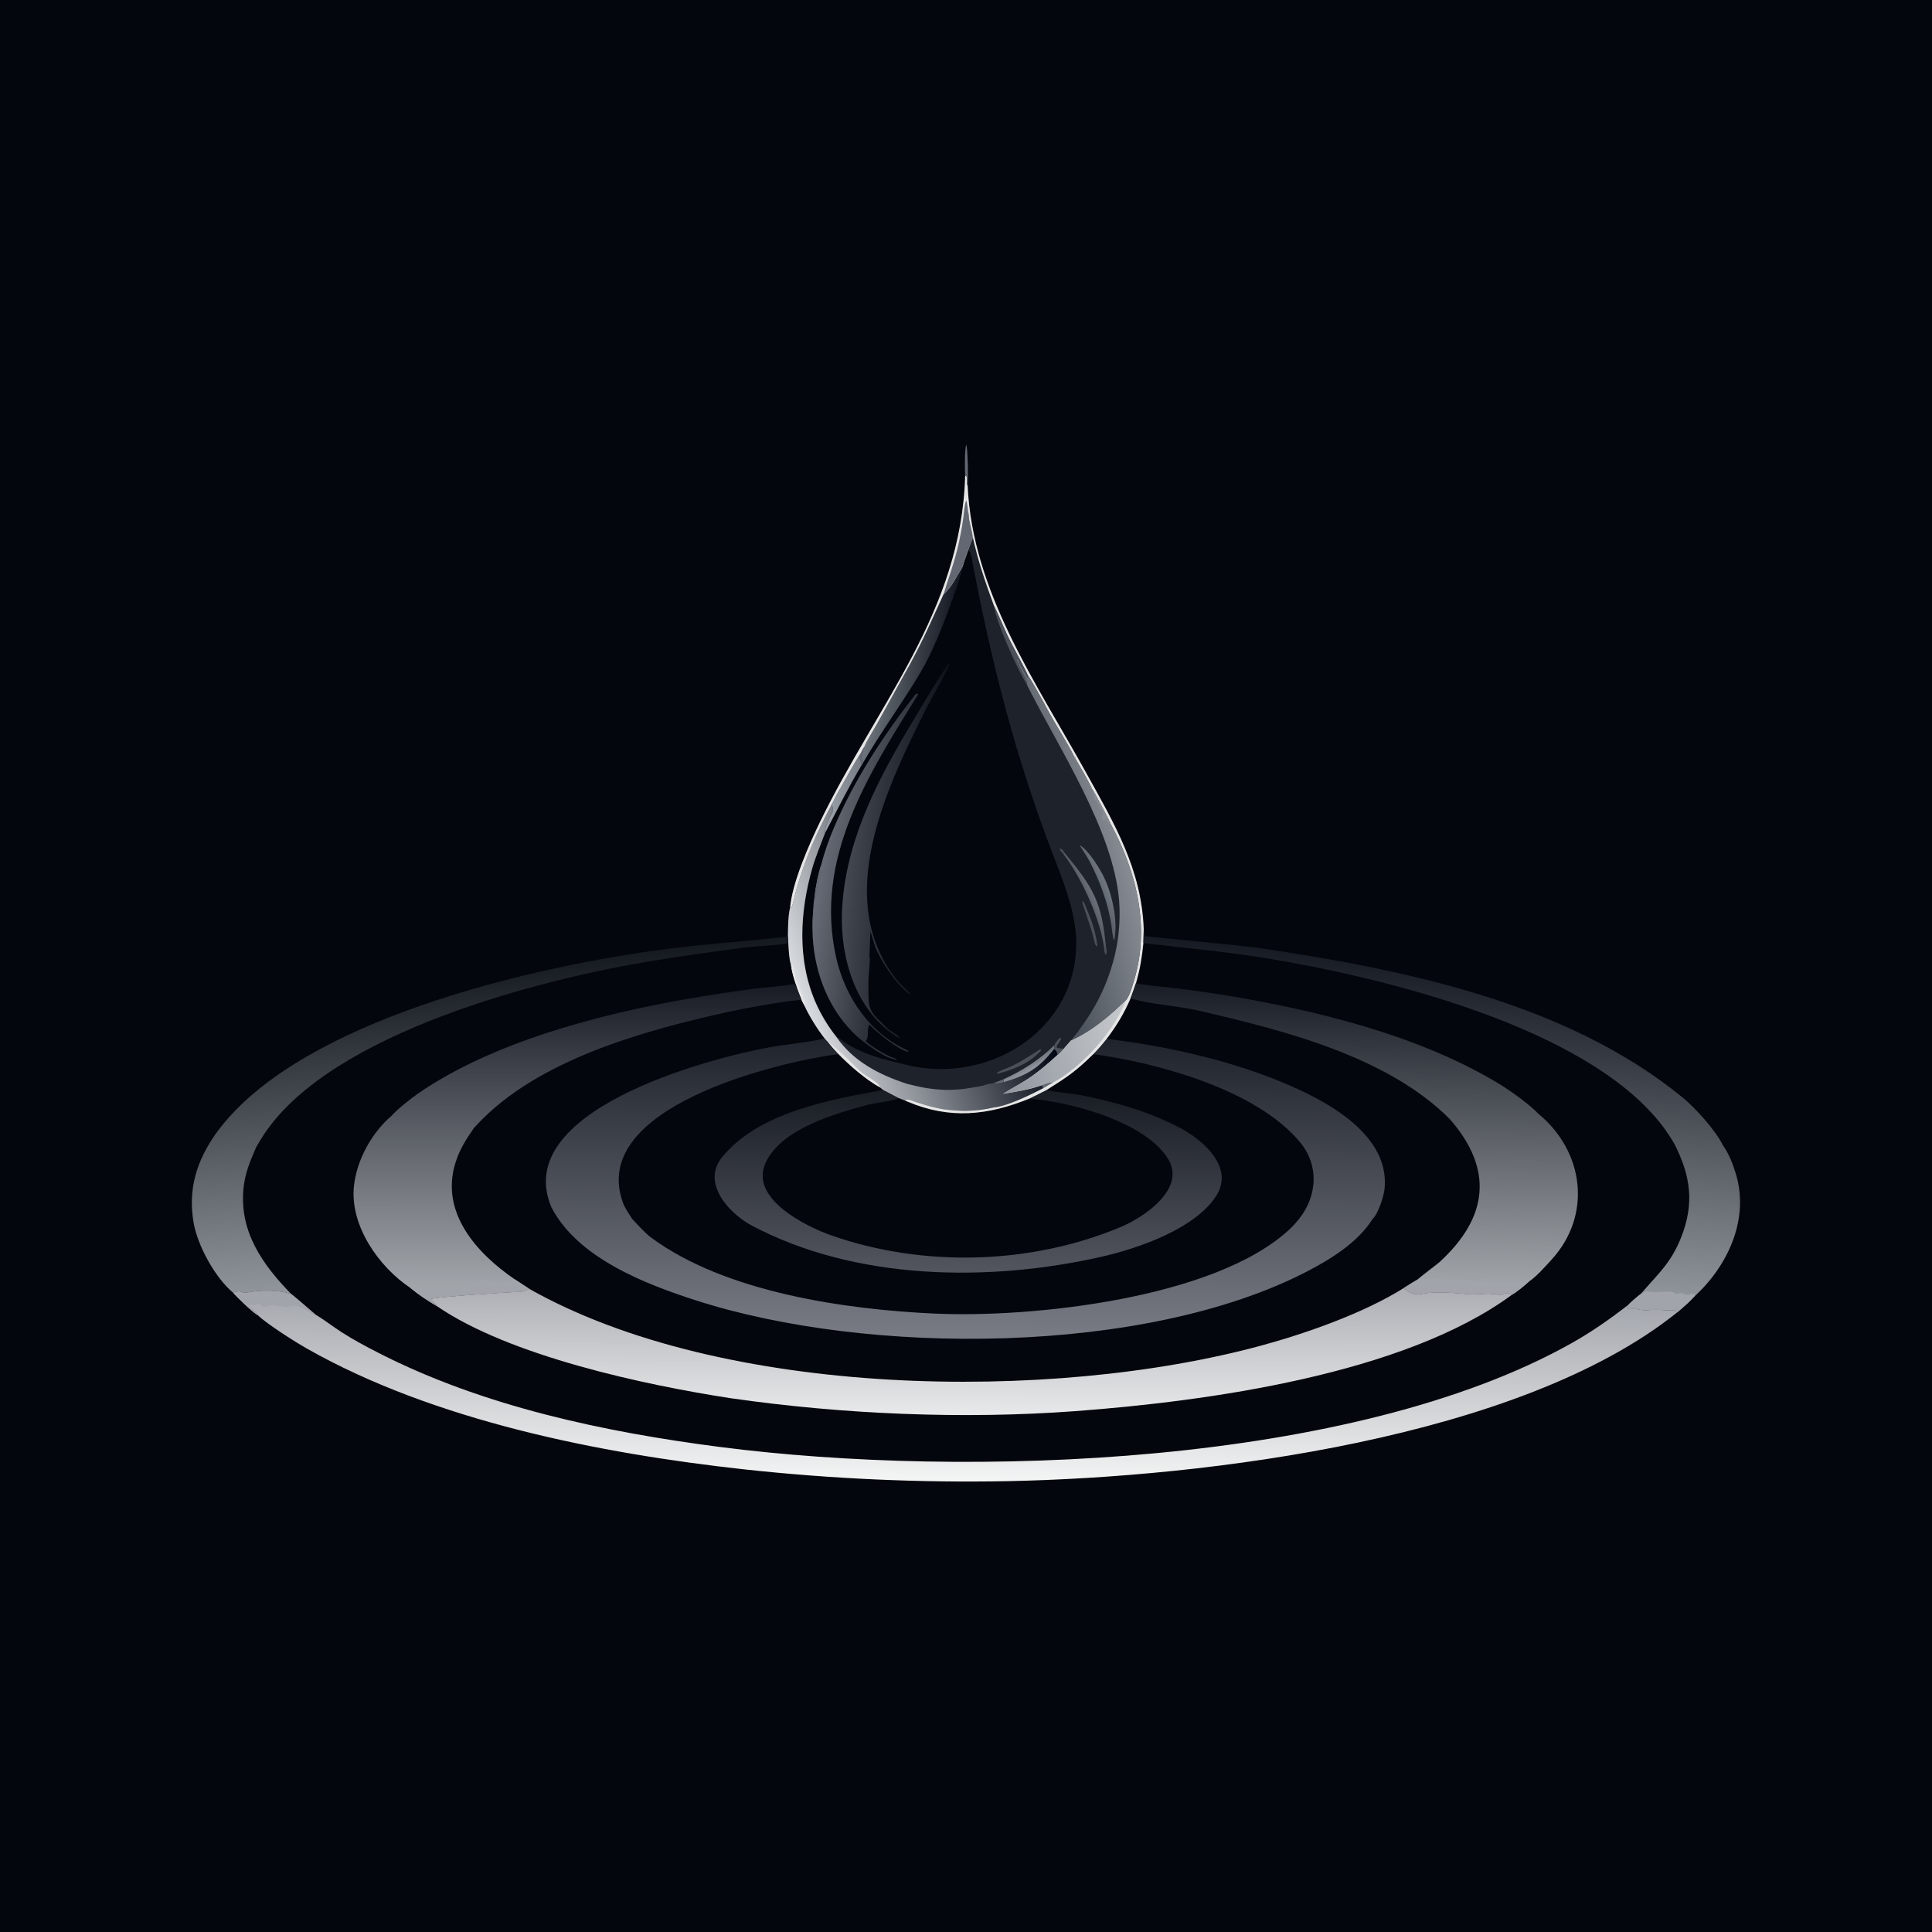
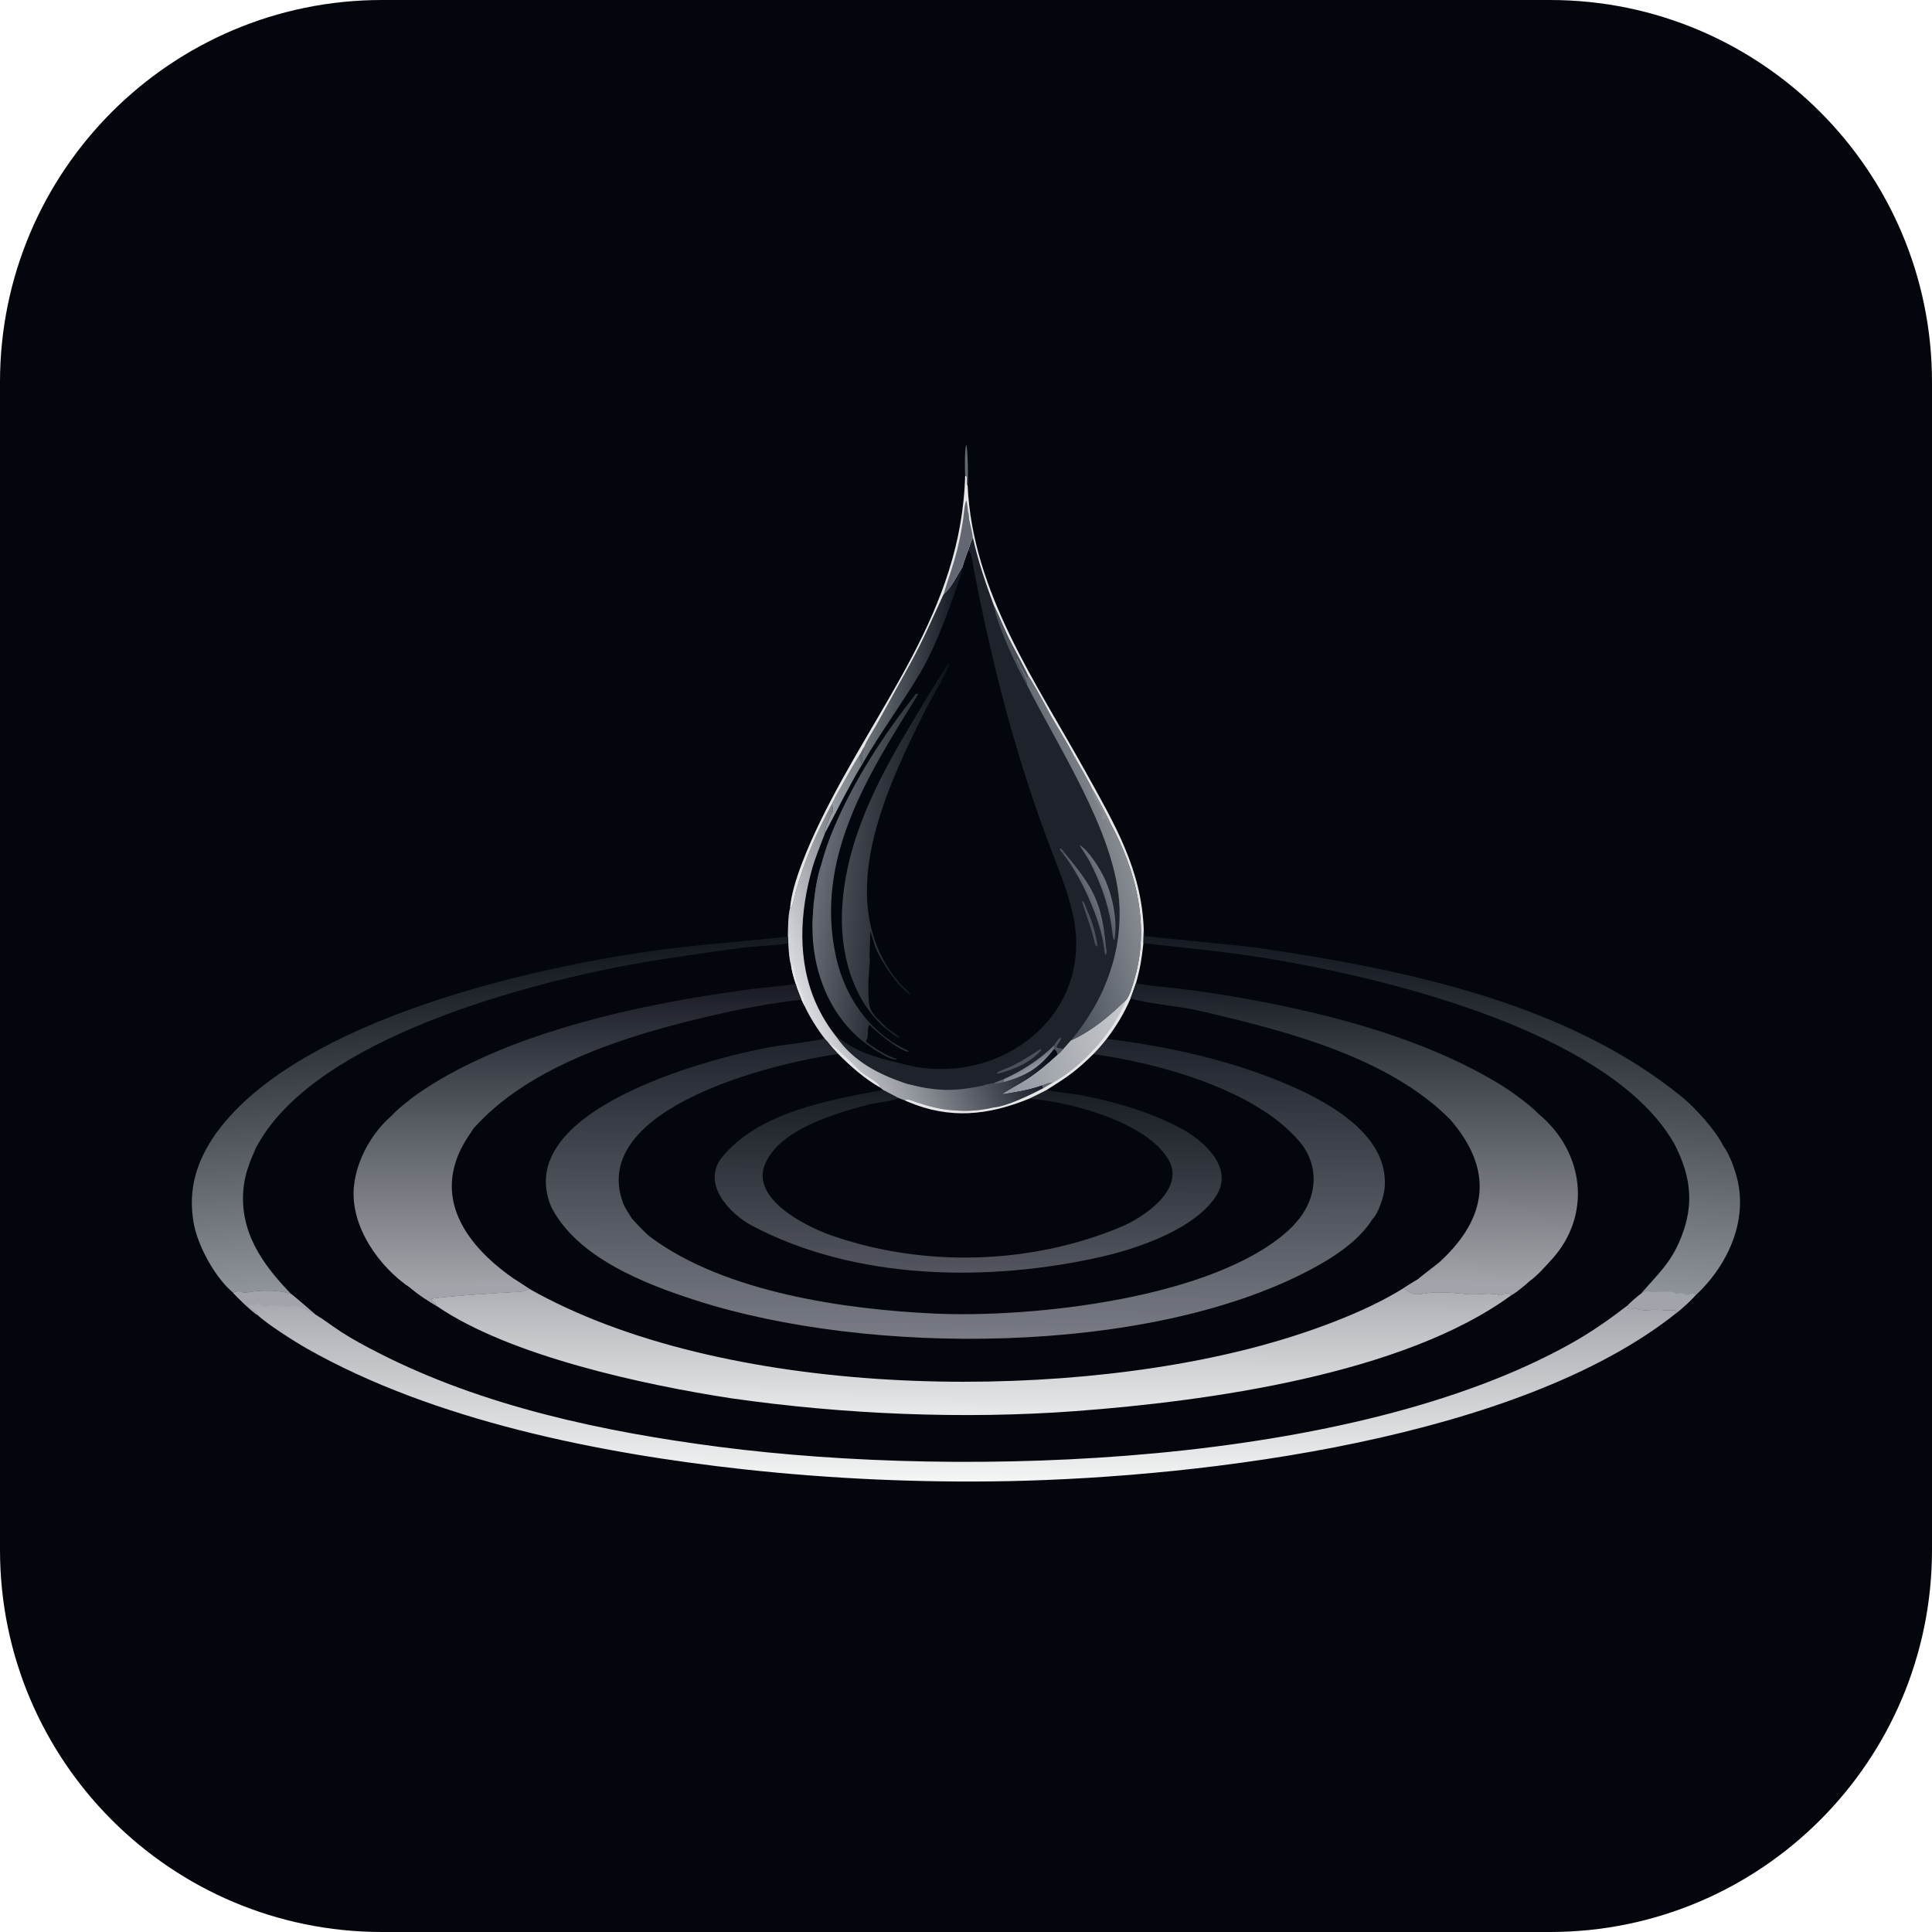
<svg xmlns="http://www.w3.org/2000/svg" width="2048" height="2048" viewBox="0 0 2048 2048">
-   <path fill="#03060C" d="M0 0L407.352 0L1642.48 0L2048 0L2048 408.379L2048 1639.87L2048 2048L1642.84 2048L402.432 2048L0 2048L0 1641.83L0 407.26L0 0Z" />
-   <path fill="#03060C" d="M2048 1639.87L2048 2048L1642.84 2048C1658.88 2045.08 1680.26 2044.43 1699.29 2041C1763.17 2028.95 1823.48 2002.55 1875.67 1963.78C1956.22 1903.78 2013.08 1817.35 2036.28 1719.63C2040.12 1702.75 2043.07 1685.68 2045.12 1668.49C2046.17 1659.45 2046.57 1649.49 2047.86 1640.78L2048 1639.87Z" />
-   <path fill="#03060C" d="M1642.48 0L2048 0L2048 408.379C2045.17 392.521 2044.57 371.468 2041.18 352.194C2029.29 285.811 2001.98 223.146 1961.46 169.239C1902.02 90.656 1817.28 34.99 1721.56 11.637C1690.63 4.337 1672.04 3.969 1642.48 0Z" />
-   <path fill="#03060C" d="M0 0L407.352 0C379.632 3.718 363.079 3.583 333.665 10.023C235.675 31.659 148.554 87.392 87.831 167.286C39.325 230.755 9.528 306.482 2.168 385.662C1.496 392.882 0.914 400.061 0 407.26L0 0Z" />
-   <path fill="#03060C" d="M0 1641.83C3.594 1668.55 3.549 1684.08 9.776 1712.47C31.443 1811.65 87.719 1899.87 168.52 1961.33C220.984 2001.13 281.925 2028.29 346.601 2040.69C366.913 2044.49 382.847 2045.26 402.432 2048L0 2048L0 1641.83Z" />
+   <rect width="2048" height="2048" rx="405" fill="#03060C" />
  <path fill="#03060C" d="M1023.12 504.039C1026.87 505.115 1023.49 510.844 1025.72 514.779C1030.85 627.699 1098.4 723.447 1151.37 819.194C1181.38 873.439 1210.13 921.443 1212.41 985.267C1213.81 987.682 1213.59 989.639 1213.66 992.33C1214.18 992.675 1319.69 1002.66 1333.87 1004.77C1487.92 1027.67 1659.63 1062.25 1783.32 1163.11C1797.28 1174.49 1818.97 1198.61 1826.66 1214.55C1832.4 1222.44 1836.59 1233.01 1839.88 1243.63C1854.59 1291.15 1832.59 1339.97 1797.9 1372.71C1797.63 1372.89 1797.36 1373.07 1797.09 1373.25C1791.34 1379.74 1784.3 1385.84 1777.63 1391.4C1610.95 1525.03 1278.14 1565.88 1068.03 1570.09C974.907 1571.84 881.767 1567.68 789.173 1557.62C636.291 1540.87 460.283 1506.08 325.488 1429.63C312.63 1422.34 283.407 1403.85 273.276 1394.17C268.267 1391.59 251.216 1375.04 247.121 1370.37C227.87 1354.19 209.277 1320.35 205.114 1295.47C199.178 1259.99 208.589 1230.57 228.781 1201.64C230.665 1199.08 232.592 1196.56 234.561 1194.06C323.762 1081.71 556.631 1026.83 692.948 1007.77C741.366 1001 787.362 998.24 835.216 992.794C835.36 983.183 835.305 971.235 837.543 962.026C839.893 935.374 857.52 895.392 869.414 870.925C930.064 746.159 1019.11 648.244 1023.12 504.039Z" />
  <path fill="#03060C" d="M1198.43 1058.34C1219.67 1064.69 1247.76 1066.04 1270.3 1071.25C1359.33 1091.85 1470.57 1119.52 1537.04 1186.48C1583.39 1239.62 1577.59 1290.58 1525.95 1337.86C1522.84 1340.71 1503.8 1354.72 1502.84 1356.27C1497.88 1359.18 1492.98 1362.2 1488.14 1365.31C1445.95 1391.81 1385.16 1413.24 1337.45 1426.23C1114.04 1487.07 765.549 1481.96 561.051 1366.21L545.728 1356.21C505.409 1328.6 466.237 1285.38 482.833 1232.46C487.436 1217.78 494.182 1207.66 502.772 1195.13C503.605 1194.62 504.322 1193.64 505.047 1192.85C569.407 1123.14 683.924 1091.95 773.559 1072.29C790.127 1068.65 833.373 1060.65 849.728 1059.91L852.691 1065.91C857.632 1076.82 866.668 1091.34 874.106 1100.74C874.659 1101.35 877.901 1105.04 878.292 1105.33C881.652 1109.48 885.192 1113.49 888.902 1117.33C901.027 1129.81 917.549 1144.03 932.769 1152.63L936.115 1155.33C941.656 1158.21 947.182 1161.11 952.693 1164.03L958.87 1166.37C959.96 1166.87 961.055 1167.34 962.156 1167.81C1006.72 1186.74 1047.23 1182.39 1090.87 1164.68C1097.02 1161.85 1103.48 1158.44 1109.56 1155.37C1131.67 1141.44 1140.01 1135.92 1158.97 1117.44C1164.61 1111.57 1168.08 1107.59 1173.14 1101.21C1183.7 1087.3 1191.54 1074.32 1198.43 1058.34Z" />
  <path fill="#03060C" d="M669.873 1291.78C667.045 1287.35 662.227 1280.05 660.466 1275.27C622.975 1173.57 824.368 1125.83 888.902 1117.33C901.027 1129.81 917.549 1144.03 932.769 1152.63L936.115 1155.33C941.656 1158.21 947.182 1161.11 952.693 1164.03L958.87 1166.37C959.96 1166.87 961.055 1167.34 962.156 1167.81C1006.72 1186.74 1047.23 1182.39 1090.87 1164.68C1097.02 1161.85 1103.48 1158.44 1109.56 1155.37C1131.67 1141.44 1140.01 1135.92 1158.97 1117.44C1227.54 1126.68 1332 1155.22 1378.11 1210.82C1399.7 1236.84 1396.04 1271.64 1373.32 1296.52C1371.23 1298.95 1369 1301.26 1366.63 1303.43C1287.83 1376.4 1094.24 1397.2 990.808 1392.45C896.416 1388.12 768.61 1370.14 689.721 1311.5C684.091 1307.31 674.895 1297.22 669.873 1291.78Z" />
  <path fill="#03060C" d="M952.693 1164.03L958.87 1166.37C959.96 1166.87 961.055 1167.34 962.156 1167.81C1006.72 1186.74 1047.23 1182.39 1090.87 1164.68C1134.66 1167.73 1215.51 1189.54 1238.68 1229.31C1256.82 1260.45 1212.95 1290.18 1188.43 1300.5C1092.96 1340.63 978.83 1343.77 881.092 1309.51C854.684 1300.25 794.112 1270.56 811.548 1232.65C828.007 1196.87 883.763 1180.95 919.019 1171.31C928.058 1168.84 944.976 1167.76 952.693 1164.03Z" />
  <defs>
    <linearGradient id="gradient_0" gradientUnits="userSpaceOnUse" x1="1025.998" y1="1156.487" x2="1024.993" y2="1346.185">
      <stop offset="0" stop-color="#191D24" />
      <stop offset="1" stop-color="#52555E" />
    </linearGradient>
  </defs>
  <path fill="url(#gradient_0)" d="M936.115 1155.33C941.656 1158.21 947.182 1161.11 952.693 1164.03C944.976 1167.76 928.058 1168.84 919.019 1171.31C883.763 1180.95 828.007 1196.87 811.548 1232.65C794.112 1270.56 854.684 1300.25 881.092 1309.51C978.83 1343.77 1092.96 1340.63 1188.43 1300.5C1212.95 1290.18 1256.82 1260.45 1238.68 1229.31C1215.51 1189.54 1134.66 1167.73 1090.87 1164.68C1097.02 1161.85 1103.48 1158.44 1109.56 1155.37C1119.56 1158.05 1137.11 1159.04 1148.28 1161.36C1183.95 1168.57 1219.35 1178.79 1251.48 1195.93C1276.01 1209.02 1308.44 1237.63 1289.24 1267.67C1267.04 1302.4 1207.18 1323.18 1167.8 1332.18C1048.38 1359.23 906.982 1357.59 796.822 1299.08C772.594 1286.21 743.368 1253.93 765.314 1226.84C804.043 1179.03 878.899 1165.96 936.115 1155.33Z" />
  <defs>
    <linearGradient id="gradient_1" gradientUnits="userSpaceOnUse" x1="1023.957" y1="1100.061" x2="1021.961" y2="1419.087">
      <stop offset="0" stop-color="#1F232B" />
      <stop offset="1" stop-color="#797C84" />
    </linearGradient>
  </defs>
  <path fill="url(#gradient_1)" d="M874.106 1100.74C874.659 1101.35 877.901 1105.04 878.292 1105.33C881.652 1109.48 885.192 1113.49 888.902 1117.33C824.368 1125.83 622.975 1173.57 660.466 1275.27C662.227 1280.05 667.045 1287.35 669.873 1291.78C674.895 1297.22 684.091 1307.31 689.721 1311.5C768.61 1370.14 896.416 1388.12 990.808 1392.45C1094.24 1397.2 1287.83 1376.4 1366.63 1303.43C1369 1301.26 1371.23 1298.95 1373.32 1296.52C1396.04 1271.64 1399.7 1236.84 1378.11 1210.82C1332 1155.22 1227.54 1126.68 1158.97 1117.44C1164.61 1111.57 1168.08 1107.59 1173.14 1101.21C1239.17 1109.15 1308.16 1124.79 1368.36 1151.14C1412.57 1170.5 1472.85 1205.21 1467.74 1259.74C1466.97 1268.03 1461.06 1286.64 1454.91 1292.28C1439.72 1316.77 1410.41 1334.94 1385.46 1347.84C1213.52 1436.79 920.606 1437.25 738.148 1378.6C683.595 1361.07 612.085 1333.33 584.509 1279.72C541.45 1178.34 746.792 1122.9 814.606 1110.35C832.983 1106.96 854.808 1105.27 872.199 1101.2L874.106 1100.74Z" />
  <path fill="#1E222A" d="M1023.12 504.039C1026.87 505.115 1023.49 510.844 1025.72 514.779C1030.85 627.699 1098.4 723.447 1151.37 819.194C1181.38 873.439 1210.13 921.443 1212.41 985.267L1212.05 999.779C1210.33 1015.82 1208.72 1026.25 1204.22 1042.11C1202.34 1047.55 1200.51 1052.96 1198.43 1058.34C1191.54 1074.32 1183.7 1087.3 1173.14 1101.21C1168.08 1107.59 1164.61 1111.57 1158.97 1117.44C1140.01 1135.92 1131.67 1141.44 1109.56 1155.37C1103.48 1158.44 1097.02 1161.85 1090.87 1164.68C1047.23 1182.39 1006.72 1186.74 962.156 1167.81C961.055 1167.34 959.96 1166.87 958.87 1166.37L952.693 1164.03C947.182 1161.11 941.656 1158.21 936.115 1155.33L932.769 1152.63C917.549 1144.03 901.027 1129.81 888.902 1117.33C885.192 1113.49 881.652 1109.48 878.292 1105.33C877.901 1105.04 874.659 1101.35 874.106 1100.74C866.668 1091.34 857.632 1076.82 852.691 1065.91L849.728 1059.91C847.728 1054.53 844.877 1048.37 843.477 1042.82C841.369 1036.78 839.393 1029.38 838.528 1023.06C836.53 1017.42 835.974 1005.81 835.638 999.807L835.216 992.794C835.36 983.183 835.305 971.235 837.543 962.026C839.893 935.374 857.52 895.392 869.414 870.925C930.064 746.159 1019.11 648.244 1023.12 504.039Z" />
  <path fill="#03060C" d="M1026.33 583.076C1028.69 584.556 1029.41 588.22 1029.93 591.027C1050.1 699.393 1076.85 804.259 1116.72 907.182C1126.81 933.229 1137.59 960.512 1140.35 988.488C1148.57 1086.5 1052.36 1150.86 961.643 1128.97C935.689 1122.71 913.595 1118.16 891.301 1102C889.953 1101.03 887.975 1099.72 886.485 1098.94C878.049 1088.29 870.942 1076.66 865.321 1064.29C844.802 1018.71 847.658 966.896 861.23 919.713C864.395 908.71 870.399 894.206 874.523 883.172C874.503 876.204 876.366 873.558 879.206 867.104C883.627 857.056 883.96 861.847 881.805 852.48C884.778 846.861 887.085 841.726 890.418 836.144C890.924 835.512 890.918 835.522 891.223 834.778C896.762 824.716 904.801 810.383 910.862 800.717C912.972 797.933 913.448 795.298 916.56 790.969C917.602 787.335 926.88 772.369 929.358 767.934L964.953 703.499C979.736 676.134 987.515 657.622 1000.22 629.944C1009.85 621.243 1013.89 610.795 1020.37 600.863C1020.77 598.232 1025.24 586.255 1026.33 583.076Z" />
  <defs>
    <linearGradient id="gradient_2" gradientUnits="userSpaceOnUse" x1="1003.372" y1="713.519" x2="923.329" y2="705.451">
      <stop offset="0" stop-color="#161A24" />
      <stop offset="1" stop-color="#6F767D" />
    </linearGradient>
  </defs>
  <path fill="url(#gradient_2)" d="M1000.22 629.944C1009.85 621.243 1013.89 610.795 1020.37 600.863C1019.47 608.309 1011.85 629.091 1009.05 636.906C1000.38 661.047 988.884 690.65 975.81 712.744C956.715 745.013 933.678 776.102 914.807 808.736C914.322 809.492 913.848 810.257 913.386 811.029C912.516 807.516 911.432 804.3 910.862 800.717C912.972 797.933 913.448 795.298 916.56 790.969C917.602 787.335 926.88 772.369 929.358 767.934L964.953 703.499C979.736 676.134 987.515 657.622 1000.22 629.944Z" />
  <path fill="#626771" d="M916.56 790.969C916.199 794.423 916.14 794.718 914.927 797.932C913.95 800.52 914.794 805.737 914.807 808.736C914.322 809.492 913.848 810.257 913.386 811.029C912.516 807.516 911.432 804.3 910.862 800.717C912.972 797.933 913.448 795.298 916.56 790.969Z" />
  <defs>
    <linearGradient id="gradient_3" gradientUnits="userSpaceOnUse" x1="915.389" y1="828.038" x2="879.272" y2="833.856">
      <stop offset="0" stop-color="#777C85" />
      <stop offset="1" stop-color="#969CA4" />
    </linearGradient>
  </defs>
  <path fill="url(#gradient_3)" d="M910.862 800.717C911.432 804.3 912.516 807.516 913.386 811.029C897.487 837.908 888.548 856.784 874.523 883.172C874.503 876.204 876.366 873.558 879.206 867.104C883.627 857.056 883.96 861.847 881.805 852.48C884.778 846.861 887.085 841.726 890.418 836.144C890.924 835.512 890.918 835.522 891.223 834.778C896.762 824.716 904.801 810.383 910.862 800.717Z" />
  <defs>
    <linearGradient id="gradient_4" gradientUnits="userSpaceOnUse" x1="990.11" y1="886.802" x2="900.351" y2="879.451">
      <stop offset="0" stop-color="#0E1219" />
      <stop offset="1" stop-color="#434851" />
    </linearGradient>
  </defs>
  <path fill="url(#gradient_4)" d="M1005.74 702.915L1006.29 703.875C1003.9 712.709 986.515 741.822 981.561 751.707C942.677 829.289 889.214 938.733 939.326 1022.51C943.481 1029.45 948.237 1036.02 953.538 1042.13C956.414 1045.39 963.808 1051.44 965.031 1053.82L963.637 1053.67C950.578 1043.86 934.051 1019.45 928.004 1004.23C927.229 1002.28 923.712 990.518 922.659 987.199C922.361 996.813 922.01 1006.42 921.606 1016.03L922.201 1014.03C921.986 1025.48 920.436 1033.93 920.49 1045.25C920.999 1063.6 918.918 1069.9 933.33 1082.9C937.331 1086.51 939.52 1089.93 944.802 1093.22C947.259 1094.75 952.513 1097.7 953.728 1100.03C951.644 1100.16 951.434 1099.44 949.592 1098.25C907.086 1070.66 890.862 1016.07 892.505 967.806C894.881 897.973 926.139 834.547 961.061 775.639C975.563 751.176 990.033 726.578 1005.74 702.915Z" />
  <defs>
    <linearGradient id="gradient_5" gradientUnits="userSpaceOnUse" x1="946.922" y1="918.961" x2="871.251" y2="907.026">
      <stop offset="0" stop-color="#2C3139" />
      <stop offset="1" stop-color="#666B75" />
    </linearGradient>
  </defs>
  <path fill="url(#gradient_5)" d="M870.491 916.936C873.901 903.286 878.528 890.37 883.983 877.491C905.641 826.362 936.241 779.856 970.293 736.222C970.702 735.698 971.748 735.429 972.374 735.228L973.261 736.032C920.932 820.698 862.574 909.478 886.461 1015.37C895.912 1057.28 922.417 1095.86 962.5 1113.66L962.971 1115C953.09 1113.66 929.403 1094.32 921.584 1086.17C918.35 1091.99 921.857 1098.58 917.691 1103.69C922.767 1109.01 943.576 1121.41 950.331 1122.37L950.506 1123.13C940.839 1123.67 916.992 1106.21 909.383 1099.4C879.241 1072.41 863.571 1032.52 861.475 992.621C861.284 988.982 860.833 975.772 861.566 972.311C861.704 969.229 861.899 966.149 862.148 963.073C862.286 958.156 862.726 955.135 863.47 950.251C864.535 940.802 867.278 925.924 870.491 916.936Z" />
  <path fill="#626771" d="M870.491 916.936C871.788 921.561 866.553 951.63 864.792 952.492C864.375 952.183 863.361 950.048 863.47 950.251C864.535 940.802 867.278 925.924 870.491 916.936Z" />
  <path fill="#626771" d="M862.148 963.073C863.549 965.544 865.741 973.039 862.664 974.38C861.976 974.081 861.806 972.928 861.566 972.311C861.704 969.229 861.899 966.149 862.148 963.073Z" />
  <defs>
    <linearGradient id="gradient_6" gradientUnits="userSpaceOnUse" x1="1069.009" y1="976.869" x2="849.098" y2="1057.038">
      <stop offset="0" stop-color="#000612" />
      <stop offset="1" stop-color="#D9DCE0" />
    </linearGradient>
  </defs>
  <path fill="url(#gradient_6)" d="M837.543 962.026L838.693 962.301C840.608 960.295 842.834 947.852 843.946 943.916C853.208 911.123 865.665 882.537 881.805 852.48C883.96 861.847 883.627 857.056 879.206 867.104C876.366 873.558 874.503 876.204 874.523 883.172C870.399 894.206 864.395 908.71 861.23 919.713C847.658 966.896 844.802 1018.71 865.321 1064.29C870.942 1076.66 878.049 1088.29 886.485 1098.94C904.371 1125.15 932.348 1139.46 961.675 1148.96C977.842 1152.9 985.882 1154.66 1002.71 1155.35C1018.79 1155.26 1026.76 1153.73 1042.36 1150.79C1044.2 1149.68 1050.52 1148.41 1052.99 1148.19C1057.61 1148.65 1059.23 1148.43 1064 1147.11C1088.95 1139.68 1100.86 1132.7 1117.42 1111.85C1120.38 1114.73 1120.35 1114.32 1120.94 1118.41C1110.61 1127.85 1100.8 1136.35 1089 1144.09C1080.63 1149.57 1071.54 1154.19 1063.22 1159.48C1077.3 1157.2 1091.31 1155.09 1104.78 1150.18L1106.02 1153.5C1092.81 1160.35 1067.93 1172.64 1053.31 1173.99C1034.08 1178.34 1018.58 1178.43 999.222 1175.68C985.495 1173.11 976.084 1169.98 963.097 1165.43C960.765 1165.34 960.922 1165.28 958.87 1166.37L952.693 1164.03C947.182 1161.11 941.656 1158.21 936.115 1155.33L932.769 1152.63C917.549 1144.03 901.027 1129.81 888.902 1117.33C885.192 1113.49 881.652 1109.48 878.292 1105.33C877.901 1105.04 874.659 1101.35 874.106 1100.74C866.668 1091.34 857.632 1076.82 852.691 1065.91L849.728 1059.91C847.728 1054.53 844.877 1048.37 843.477 1042.82C841.369 1036.78 839.393 1029.38 838.528 1023.06C836.53 1017.42 835.974 1005.81 835.638 999.807L835.216 992.794C835.36 983.183 835.305 971.235 837.543 962.026Z" />
  <path fill="#E6E6E7" d="M878.292 1105.33C881.718 1106.01 906.322 1129.72 910.108 1133.97C915.838 1140.4 932.059 1147.02 932.769 1152.63C917.549 1144.03 901.027 1129.81 888.902 1117.33C885.192 1113.49 881.652 1109.48 878.292 1105.33Z" />
  <path fill="#E6E6E7" d="M838.528 1023.06C839.023 1022.88 839.838 1022.42 840.423 1022.63C840.641 1022.9 842.254 1030.46 842.29 1031C842.936 1040.74 853.554 1057.13 852.691 1065.91L849.728 1059.91C847.728 1054.53 844.877 1048.37 843.477 1042.82C841.369 1036.78 839.393 1029.38 838.528 1023.06Z" />
  <path fill="#E6E6E7" d="M1023.12 504.039C1026.87 505.115 1023.49 510.844 1025.72 514.779C1030.85 627.699 1098.4 723.447 1151.37 819.194C1181.38 873.439 1210.13 921.443 1212.41 985.267L1212.05 999.779C1210.33 1015.82 1208.72 1026.25 1204.22 1042.11C1202.34 1047.55 1200.51 1052.96 1198.43 1058.34C1191.54 1074.32 1183.7 1087.3 1173.14 1101.21C1168.08 1107.59 1164.61 1111.57 1158.97 1117.44C1140.01 1135.92 1131.67 1141.44 1109.56 1155.37C1103.48 1158.44 1097.02 1161.85 1090.87 1164.68C1047.23 1182.39 1006.72 1186.74 962.156 1167.81C961.055 1167.34 959.96 1166.87 958.87 1166.37C960.922 1165.28 960.765 1165.34 963.097 1165.43C976.084 1169.98 985.495 1173.11 999.222 1175.68C1018.58 1178.43 1034.08 1178.34 1053.31 1173.99C1067.93 1172.64 1092.81 1160.35 1106.02 1153.5L1104.78 1150.18C1091.31 1155.09 1077.3 1157.2 1063.22 1159.48C1071.54 1154.19 1080.63 1149.57 1089 1144.09C1100.8 1136.35 1110.61 1127.85 1120.94 1118.41C1123.16 1116.61 1125.64 1113.91 1127.56 1111.77L1135.4 1102.92C1157.76 1092.82 1176.41 1076.93 1193.71 1060.06C1197.57 1055.1 1199.61 1047.38 1201.48 1041.45C1219.49 984.323 1205.34 924.917 1177.25 873.246C1175.12 867.936 1160.51 840.18 1157.41 835.973C1156.42 832.514 1142.95 809.374 1140.46 804.986C1139.96 803.285 1139.99 802.845 1138.61 801.912C1131.1 786.804 1118.56 767.711 1110.37 752.264C1106.58 745.108 1093.58 721.18 1089.69 716.152C1088.83 713.625 1074.66 686.879 1072.41 682.635C1065.28 669.172 1060.01 654.858 1053.53 641.805C1044.24 616.541 1037.22 596.048 1031.24 569.707C1029.61 573.939 1027.7 578.774 1026.33 583.076C1025.24 586.255 1020.77 598.232 1020.37 600.863C1013.89 610.795 1009.85 621.243 1000.22 629.944C987.515 657.622 979.736 676.134 964.953 703.499L929.358 767.934C926.88 772.369 917.602 787.335 916.56 790.969C913.448 795.298 912.972 797.933 910.862 800.717C904.801 810.383 896.762 824.716 891.223 834.778C890.918 835.522 890.924 835.512 890.418 836.144C887.085 841.726 884.778 846.861 881.805 852.48C865.665 882.537 853.208 911.123 843.946 943.916C842.834 947.852 840.608 960.295 838.693 962.301L837.543 962.026C839.893 935.374 857.52 895.392 869.414 870.925C930.064 746.159 1019.11 648.244 1023.12 504.039Z" />
  <defs>
    <linearGradient id="gradient_7" gradientUnits="userSpaceOnUse" x1="1061.815" y1="1138.25" x2="1194.964" y2="1091.856">
      <stop offset="0" stop-color="#9297A0" />
      <stop offset="1" stop-color="#C5C8CB" />
    </linearGradient>
  </defs>
  <path fill="url(#gradient_7)" d="M1193.71 1060.06C1181.3 1092.75 1147.46 1130.62 1116.92 1147.22L1114.96 1147.37C1111.42 1147.53 1108.08 1148.98 1104.78 1150.18C1091.31 1155.09 1077.3 1157.2 1063.22 1159.48C1071.54 1154.19 1080.63 1149.57 1089 1144.09C1100.8 1136.35 1110.61 1127.85 1120.94 1118.41C1123.16 1116.61 1125.64 1113.91 1127.56 1111.77L1135.4 1102.92C1157.76 1092.82 1176.41 1076.93 1193.71 1060.06Z" />
  <path fill="#626771" d="M1000.22 629.944C1005.17 613.345 1010.08 600.959 1014.6 582.984L1015.08 581.021C1017.49 571.362 1019.77 559.006 1021.15 549.02C1021.64 545.473 1022.77 531.593 1024.41 530.764C1024.89 531.278 1026.3 541.804 1026.41 543.439C1026.33 544.884 1026.26 544.787 1027 545.997L1027.32 550.116C1027.41 551.382 1027.52 551.528 1027.94 552.737L1028.2 554.392C1028.32 555.713 1028.26 555.539 1028.75 556.755L1028.93 557.696C1029.53 560.678 1031.03 566.927 1031.24 569.707C1029.61 573.939 1027.7 578.774 1026.33 583.076C1025.24 586.255 1020.77 598.232 1020.37 600.863C1013.89 610.795 1009.85 621.243 1000.22 629.944Z" />
  <path fill="#626771" d="M1104.78 1150.18C1108.08 1148.98 1111.42 1147.53 1114.96 1147.37L1116.92 1147.22C1113.25 1149.05 1109.72 1151.45 1106.02 1153.5L1104.78 1150.18Z" />
  <path fill="#888B92" d="M1026.41 543.439C1027.19 544.247 1027.12 544.542 1027.02 545.74L1027 545.997C1026.26 544.787 1026.33 544.884 1026.41 543.439Z" />
  <defs>
    <linearGradient id="gradient_8" gradientUnits="userSpaceOnUse" x1="1091.003" y1="901.232" x2="1184.476" y2="876.149">
      <stop offset="0" stop-color="#4C525B" />
      <stop offset="1" stop-color="#868B92" />
    </linearGradient>
  </defs>
  <path fill="url(#gradient_8)" d="M1088.55 725.909C1088.48 722.416 1088.49 723.418 1087.11 720.093C1084.79 714.499 1081.68 709.46 1079.53 703.817C1079.07 702.603 1077.34 701.214 1077.41 699.548C1077.25 699.432 1077.35 697.064 1077.97 697.604C1079.82 699.199 1080.67 703.036 1081.85 705.192C1084.15 709.38 1086.77 713.389 1088.71 717.68C1089.34 719.086 1088.89 717.802 1089.21 718.017C1089.37 717.395 1089.53 716.773 1089.69 716.152C1093.58 721.18 1106.58 745.108 1110.37 752.264C1118.56 767.711 1131.1 786.804 1138.61 801.912C1139.99 802.845 1139.96 803.285 1140.46 804.986C1142.95 809.374 1156.42 832.514 1157.41 835.973C1160.51 840.18 1175.12 867.936 1177.25 873.246C1205.34 924.917 1219.49 984.323 1201.48 1041.45C1199.61 1047.38 1197.57 1055.1 1193.71 1060.06C1176.41 1076.93 1157.76 1092.82 1135.4 1102.92C1153.93 1079.79 1167.42 1058.07 1176.86 1029.63C1185.02 1005.47 1188.23 979.919 1186.3 954.496C1179.95 880.026 1122.76 793.776 1088.55 725.909Z" />
  <path fill="#888B92" d="M1157.41 835.973C1160.51 840.18 1175.12 867.936 1177.25 873.246C1174.21 871.339 1174.29 871.047 1172.81 867.723C1170.86 867.146 1169.88 869.922 1168.25 868.687C1166.73 867.542 1169.65 863.06 1169.4 862.558C1167.21 858.238 1164.85 851.92 1161.86 848.365C1161.86 848.36 1160.72 848.39 1160.7 848.279C1160.26 845.515 1157.93 838.11 1157.41 835.973Z" />
  <path fill="#A1A4AA" d="M1138.61 801.912C1139.99 802.845 1139.96 803.285 1140.46 804.986C1138.99 804.218 1139.01 803.492 1138.61 801.912Z" />
  <defs>
    <linearGradient id="gradient_9" gradientUnits="userSpaceOnUse" x1="1089.027" y1="1123.819" x2="1093.698" y2="1132.32">
      <stop offset="0" stop-color="#666B73" />
      <stop offset="1" stop-color="#8D929B" />
    </linearGradient>
  </defs>
  <path fill="url(#gradient_9)" d="M1117.61 1107.82C1117.58 1109.2 1117.54 1110.46 1117.42 1111.85C1100.86 1132.7 1088.95 1139.68 1064 1147.11L1064 1143.95C1083.48 1135.11 1102.55 1123.07 1117.61 1107.82Z" />
  <path fill="#4B5059" d="M1053.53 641.805C1060.01 654.858 1065.28 669.172 1072.41 682.635C1074.66 686.879 1088.83 713.625 1089.69 716.152C1089.53 716.773 1089.37 717.395 1089.21 718.017C1088.89 717.802 1089.34 719.086 1088.71 717.68C1086.77 713.389 1084.15 709.38 1081.85 705.192C1080.67 703.036 1079.82 699.199 1077.97 697.604C1077.35 697.064 1077.25 699.432 1077.41 699.548C1077.34 701.214 1079.07 702.603 1079.53 703.817C1081.68 709.46 1084.79 714.499 1087.11 720.093C1088.49 723.418 1088.48 722.416 1088.55 725.909C1078.32 708.884 1056.37 660.923 1053.53 641.805Z" />
  <path fill="#4B5059" d="M1117.61 1107.82C1118.12 1106.6 1123.66 1097.99 1124.93 1100.81C1120.86 1110.01 1115.29 1110.65 1127.56 1111.77C1125.64 1113.91 1123.16 1116.61 1120.94 1118.41C1120.35 1114.32 1120.38 1114.73 1117.42 1111.85C1117.54 1110.46 1117.58 1109.2 1117.61 1107.82Z" />
  <path fill="#626771" d="M1064 1143.95L1064 1147.11C1059.23 1148.43 1057.61 1148.65 1052.99 1148.19C1056.77 1146.92 1060.27 1145.34 1064 1143.95Z" />
  <defs>
    <linearGradient id="gradient_10" gradientUnits="userSpaceOnUse" x1="1159.27" y1="948.115" x2="1173.565" y2="941.926">
      <stop offset="0" stop-color="#525762" />
      <stop offset="1" stop-color="#6E747D" />
    </linearGradient>
  </defs>
  <path fill="url(#gradient_10)" d="M1144.3 895.674C1154.06 901.184 1166.65 921.848 1171.25 931.993C1179.53 950.283 1184.77 976.305 1181.4 996.219C1181.11 996.137 1180.81 996.054 1180.52 995.972C1179.47 993.627 1178.47 983.509 1178.11 980.993C1174.76 957.95 1165.77 933.588 1154.94 913.003C1151.77 906.979 1147.69 901.632 1144.3 895.674Z" />
  <defs>
    <linearGradient id="gradient_11" gradientUnits="userSpaceOnUse" x1="1147.735" y1="954.799" x2="1158.137" y2="950.092">
      <stop offset="0" stop-color="#4E545D" />
      <stop offset="1" stop-color="#676C76" />
    </linearGradient>
  </defs>
  <path fill="url(#gradient_11)" d="M1126.92 905.002L1128.11 903.571C1158.71 940.861 1167.71 954.87 1172.38 1004.05L1170.3 1004.56C1166.3 973.855 1146.13 929.375 1126.92 905.002Z" />
  <path fill="#4B5059" d="M1102.98 1112.05C1104.02 1113.41 1103.45 1113.7 1102.37 1114.83C1090 1127.69 1074.35 1133.75 1057.49 1138.16C1056.76 1137.66 1056.95 1137.85 1056.73 1137.56C1056.92 1136.18 1066.29 1132.74 1067.68 1132.18C1080.71 1126.88 1091.2 1119.34 1102.98 1112.05Z" />
  <path fill="#4B5059" d="M1146.81 954.773C1150 956.957 1150.04 958.94 1151.44 962.363L1154.32 969.387C1158.69 979.913 1162.24 992.165 1163.33 1003.51C1161.14 1001.99 1160.8 1001.27 1160.21 998.515C1157.02 983.552 1150.93 969.406 1146.81 954.773Z" />
  <path fill="#4B5059" d="M1172.38 1004.05C1173.15 1006.31 1173.56 1009.87 1172.24 1011.87L1172.62 1011.98L1172.38 1012.2C1170.74 1011.72 1170.51 1006.04 1170.3 1004.56L1172.38 1004.05Z" />
  <path fill="#4B5059" d="M1126.92 905.002C1119.03 896.768 1126.37 899.026 1128.11 903.571L1126.92 905.002Z" />
  <defs>
    <linearGradient id="gradient_12" gradientUnits="userSpaceOnUse" x1="1027.531" y1="1365.34" x2="1027.057" y2="1497.187">
      <stop offset="0" stop-color="#ACAEB4" />
      <stop offset="1" stop-color="#E7E8E9" />
    </linearGradient>
  </defs>
  <path fill="url(#gradient_12)" d="M561.051 1366.21C765.549 1481.96 1114.04 1487.07 1337.45 1426.23C1385.16 1413.24 1445.95 1391.81 1488.14 1365.31C1493.67 1370.29 1498.87 1373.05 1506.52 1371.63C1525.03 1368.2 1539.45 1370.63 1557.46 1371.89C1567.91 1372.61 1579.05 1369.72 1590.01 1372.82C1593.42 1373.37 1594.92 1368.32 1602.77 1372.46C1488.38 1456.95 1279.26 1485.5 1139.86 1495.86C1020.75 1504.71 893.143 1499.2 774.945 1482.22C683.421 1468.22 540.213 1437.44 463.189 1384.61C461.77 1382 458.787 1379.55 456.648 1377.05C458.362 1374.9 539.906 1369.55 548.107 1369.52C553.504 1369.49 555.785 1368.46 561.051 1366.21Z" />
  <defs>
    <linearGradient id="gradient_13" gradientUnits="userSpaceOnUse" x1="1019.066" y1="1379.363" x2="1017.31" y2="1568.291">
      <stop offset="0" stop-color="#A4A7AD" />
      <stop offset="1" stop-color="#F3F4F4" />
    </linearGradient>
  </defs>
  <path fill="url(#gradient_13)" d="M247.121 1370.37C257.372 1366.52 253.597 1371.86 263.965 1369.86C274.786 1367.78 290.436 1367.76 301.15 1369.81C303.498 1370.26 306.404 1371.16 308.796 1371.8C310.222 1372.71 334.072 1393.23 334.098 1393.27C343.715 1398.99 352.629 1406.05 362.05 1412.13C374.667 1420.26 388.046 1427.36 401.405 1434.19C512.118 1490.82 640.251 1517.95 762.909 1533.81C1024.79 1567.67 1434.24 1554.26 1666.4 1423.55C1687.39 1411.73 1706.68 1398.17 1725.73 1383.47C1726.8 1385.74 1725.27 1386.27 1725.78 1386.97C1727.58 1389.25 1732.8 1385.98 1733.59 1386.52C1739.1 1390.32 1750.41 1388.11 1757.85 1388.36C1762.74 1388.52 1770.58 1389.45 1775.22 1388.69C1776.02 1389.6 1776.82 1390.5 1777.63 1391.4C1610.95 1525.03 1278.14 1565.88 1068.03 1570.09C974.907 1571.84 881.767 1567.68 789.173 1557.62C636.291 1540.87 460.283 1506.08 325.488 1429.63C312.63 1422.34 283.407 1403.85 273.276 1394.17C268.267 1391.59 251.216 1375.04 247.121 1370.37Z" />
  <path fill="#A1A4AA" d="M247.121 1370.37C257.372 1366.52 253.597 1371.86 263.965 1369.86C274.786 1367.78 290.436 1367.76 301.15 1369.81C303.498 1370.26 306.404 1371.16 308.796 1371.8C310.222 1372.71 334.072 1393.23 334.098 1393.27C329.757 1394.07 315.975 1379.48 305.013 1385.33C303.862 1385.94 286.476 1382.23 283.946 1384.29C277.773 1387.09 275.394 1381.89 274.5 1381.58C267.686 1384.86 267.307 1382.21 263.153 1383.56C263.795 1385.52 273.472 1389.55 273.276 1394.17C268.267 1391.59 251.216 1375.04 247.121 1370.37Z" />
  <defs>
    <linearGradient id="gradient_14" gradientUnits="userSpaceOnUse" x1="612.069" y1="1042.861" x2="611.874" y2="1365.107">
      <stop offset="0" stop-color="#181B24" />
      <stop offset="1" stop-color="#A2A6AB" />
    </linearGradient>
  </defs>
  <path fill="url(#gradient_14)" d="M415.274 1182.59C420.057 1176.78 436.51 1163.75 442.724 1159.45C521.93 1104.63 635.534 1075.09 728.824 1058.79C752.64 1054.68 776.541 1051.08 800.51 1047.98C813.175 1046.43 830.411 1045.2 842.445 1043.02L843.477 1042.82C844.877 1048.37 847.728 1054.53 849.728 1059.91C833.373 1060.65 790.127 1068.65 773.559 1072.29C683.924 1091.95 569.407 1123.14 505.047 1192.85C504.322 1193.64 503.605 1194.62 502.772 1195.13C494.182 1207.66 487.436 1217.78 482.833 1232.46C466.237 1285.38 505.409 1328.6 545.728 1356.21L561.051 1366.21C555.785 1368.46 553.504 1369.49 548.107 1369.52C539.906 1369.55 458.362 1374.9 456.648 1377.05C458.787 1379.55 461.77 1382 463.189 1384.61C452.979 1378.56 444.381 1372.94 435.2 1365.39C401.489 1343 371.024 1299.4 375.149 1257.77C377.926 1229.73 394.095 1200.64 415.274 1182.59Z" />
  <path fill="#A1A4AA" d="M545.728 1356.21L561.051 1366.21C555.785 1368.46 553.504 1369.49 548.107 1369.52C539.906 1369.55 458.362 1374.9 456.648 1377.05C458.787 1379.55 461.77 1382 463.189 1384.61C452.979 1378.56 444.381 1372.94 435.2 1365.39L436.15 1363.98C445.049 1364.84 475.136 1362.68 485.966 1363.3C488.049 1363.42 489.061 1360.74 494.369 1359.97C496.602 1362.19 496.455 1362.13 499.275 1363.5C506.51 1362.68 501.125 1360.19 507.495 1358.65C519.819 1355.67 536.372 1363.15 545.728 1356.21Z" />
  <defs>
    <linearGradient id="gradient_15" gradientUnits="userSpaceOnUse" x1="1437.093" y1="1045.016" x2="1431.722" y2="1356.755">
      <stop offset="0" stop-color="#181C24" />
      <stop offset="1" stop-color="#A0A4A9" />
    </linearGradient>
  </defs>
  <path fill="url(#gradient_15)" d="M1198.43 1058.34C1200.51 1052.96 1202.34 1047.55 1204.22 1042.11C1210.22 1044.1 1233.32 1046.12 1240.93 1046.99C1259.49 1049.1 1278 1051.64 1296.45 1054.58C1393.87 1070.5 1503.65 1097.2 1588.79 1148.71C1600.63 1155.87 1621.45 1170.72 1630.82 1180.68C1679.82 1221.22 1687.33 1288.4 1645.03 1334.92C1638.74 1341.83 1628.63 1353.41 1620.9 1358.36C1616.46 1362.36 1607.92 1369.57 1602.77 1372.46C1594.92 1368.32 1593.42 1373.37 1590.01 1372.82C1579.05 1369.72 1567.91 1372.61 1557.46 1371.89C1539.45 1370.63 1525.03 1368.2 1506.52 1371.63C1498.87 1373.05 1493.67 1370.29 1488.14 1365.31C1492.98 1362.2 1497.88 1359.18 1502.84 1356.27C1503.8 1354.72 1522.84 1340.71 1525.95 1337.86C1577.59 1290.58 1583.39 1239.62 1537.04 1186.48C1470.57 1119.52 1359.33 1091.85 1270.3 1071.25C1247.76 1066.04 1219.67 1064.69 1198.43 1058.34Z" />
  <path fill="#A1A4AA" d="M1502.84 1356.27L1504.34 1357.07C1516.09 1351.45 1598.47 1365.72 1619.24 1356.88L1620.9 1358.36C1616.46 1362.36 1607.92 1369.57 1602.77 1372.46C1594.92 1368.32 1593.42 1373.37 1590.01 1372.82C1579.05 1369.72 1567.91 1372.61 1557.46 1371.89C1539.45 1370.63 1525.03 1368.2 1506.52 1371.63C1498.87 1373.05 1493.67 1370.29 1488.14 1365.31C1492.98 1362.2 1497.88 1359.18 1502.84 1356.27Z" />
  <defs>
    <linearGradient id="gradient_16" gradientUnits="userSpaceOnUse" x1="1537.643" y1="1009.94" x2="1510.419" y2="1351.712">
      <stop offset="0" stop-color="#13171F" />
      <stop offset="1" stop-color="#8F949A" />
    </linearGradient>
  </defs>
  <path fill="url(#gradient_16)" d="M1212.41 985.267C1213.81 987.682 1213.59 989.639 1213.66 992.33C1214.18 992.675 1319.69 1002.66 1333.87 1004.77C1487.92 1027.67 1659.63 1062.25 1783.32 1163.11C1797.28 1174.49 1818.97 1198.61 1826.66 1214.55C1832.4 1222.44 1836.59 1233.01 1839.88 1243.63C1854.59 1291.15 1832.59 1339.97 1797.9 1372.71C1797.63 1372.89 1797.36 1373.07 1797.09 1373.25C1791.34 1379.74 1784.3 1385.84 1777.63 1391.4C1776.82 1390.5 1776.02 1389.6 1775.22 1388.69C1770.58 1389.45 1762.74 1388.52 1757.85 1388.36C1750.41 1388.11 1739.1 1390.32 1733.59 1386.52C1732.8 1385.98 1727.58 1389.25 1725.78 1386.97C1725.27 1386.27 1726.8 1385.74 1725.73 1383.47C1726.95 1381.92 1737.6 1372.65 1739.07 1371.83C1757.2 1350.7 1771.09 1339.24 1781.95 1312C1796.45 1275.62 1792.11 1246.07 1774.71 1212.18C1770.21 1204.6 1765.42 1197.38 1759.92 1190.47C1678.71 1088.47 1468.4 1036.59 1344.33 1016.1C1300.43 1008.85 1256.22 1004.83 1212.05 999.779L1212.41 985.267Z" />
  <path fill="#A1A4AA" d="M1739.07 1371.83C1743.17 1370.58 1744.53 1367.77 1748.48 1369.2C1754.99 1371.15 1771.09 1366.97 1775.71 1370.99C1777.54 1372.58 1779.6 1370.68 1781.54 1370.63C1785.91 1370.52 1786.25 1374.49 1792.26 1371.71C1794.49 1370.67 1795.66 1371.55 1797.09 1373.25C1791.34 1379.74 1784.3 1385.84 1777.63 1391.4C1776.82 1390.5 1776.02 1389.6 1775.22 1388.69C1770.58 1389.45 1762.74 1388.52 1757.85 1388.36C1750.41 1388.11 1739.1 1390.32 1733.59 1386.52C1732.8 1385.98 1727.58 1389.25 1725.78 1386.97C1725.27 1386.27 1726.8 1385.74 1725.73 1383.47C1726.95 1381.92 1737.6 1372.65 1739.07 1371.83Z" />
  <defs>
    <linearGradient id="gradient_17" gradientUnits="userSpaceOnUse" x1="508.923" y1="1019.881" x2="536.788" y2="1350.641">
      <stop offset="0" stop-color="#14181F" />
      <stop offset="1" stop-color="#91969C" />
    </linearGradient>
  </defs>
  <path fill="url(#gradient_17)" d="M228.781 1201.64C230.665 1199.08 232.592 1196.56 234.561 1194.06C323.762 1081.71 556.631 1026.83 692.948 1007.77C741.366 1001 787.362 998.24 835.216 992.794L835.638 999.807L833.723 1000.22C823.984 1002.22 799.79 1002.97 787.919 1004.54C756.867 1008.66 724.212 1013.28 693.409 1018.26C573.224 1037.67 353.088 1094.27 280.746 1201.16C277.482 1206.01 274.419 1210.98 271.563 1216.07C265.264 1230.61 259.818 1243.32 258.177 1259.18C253.404 1305.33 278.08 1340.35 308.796 1371.8C306.404 1371.16 303.498 1370.26 301.15 1369.81C290.436 1367.76 274.786 1367.78 263.965 1369.86C253.597 1371.86 257.372 1366.52 247.121 1370.37C227.87 1354.19 209.277 1320.35 205.114 1295.47C199.178 1259.99 208.589 1230.57 228.781 1201.64Z" />
  <path fill="#626771" d="M1023.12 504.039C1022.65 500.221 1022.5 472.797 1024.44 471.576C1025.92 477.788 1026.57 508.53 1025.72 514.779C1023.49 510.844 1026.87 505.115 1023.12 504.039Z" />
</svg>
